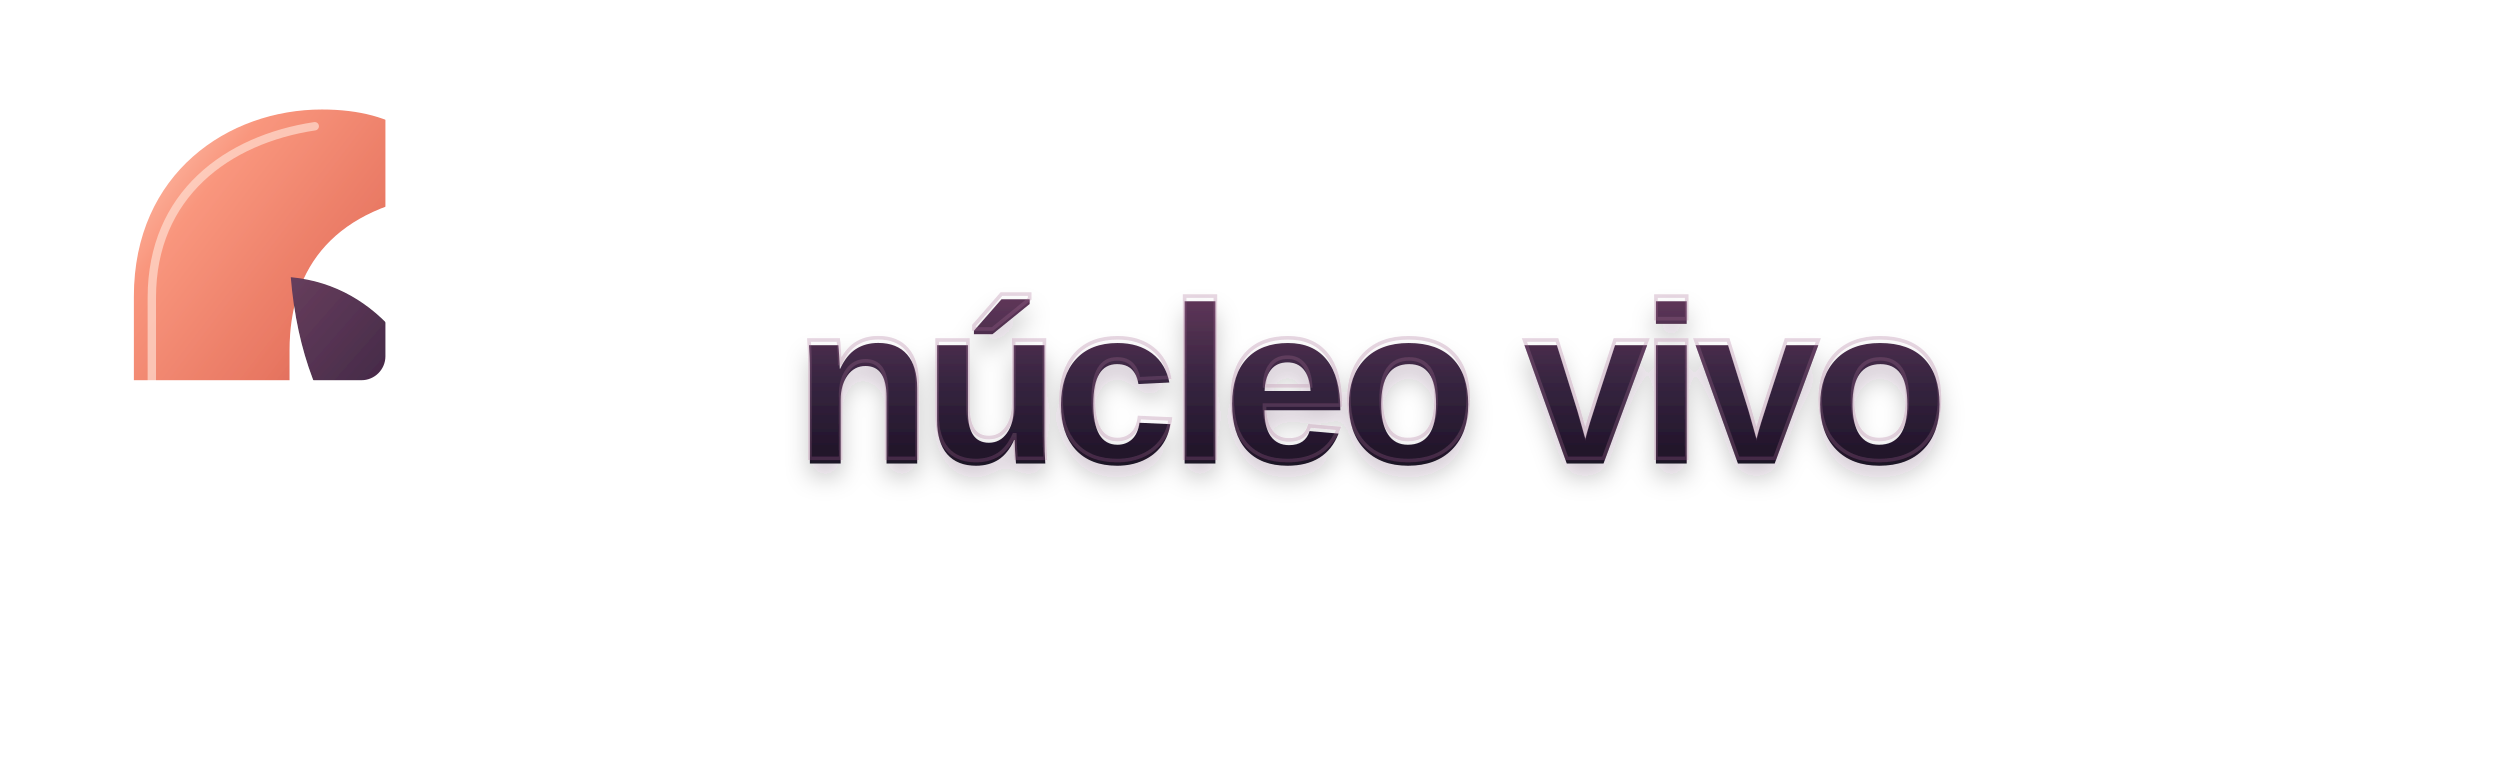
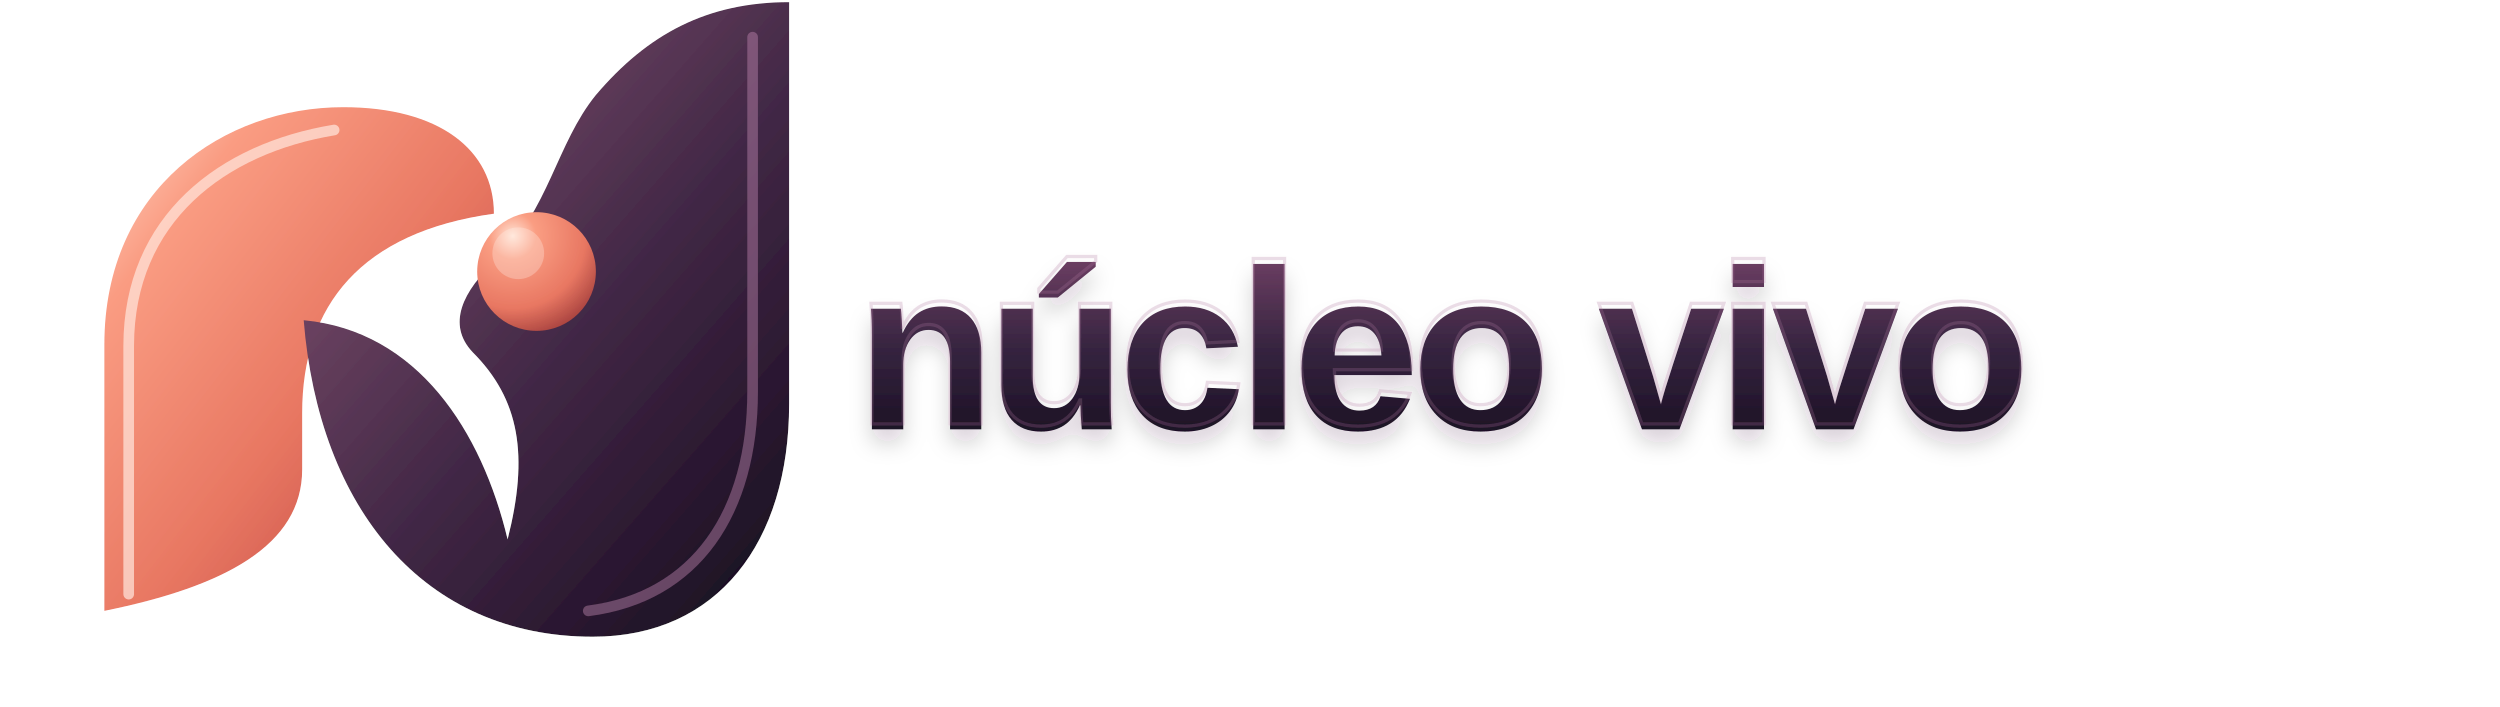
- <svg xmlns="http://www.w3.org/2000/svg" viewBox="0 0 960 300" role="img" aria-labelledby="t d">
+ <svg xmlns="http://www.w3.org/2000/svg" viewBox="0 0 920 260" role="img" aria-labelledby="t d">
  <defs>
    <linearGradient id="coral" x1="0" y1="0" x2="1" y2="1">
-       <stop offset="0" stop-color="#FFD0BE" />
-       <stop offset=".22" stop-color="#F9967D" />
+       <stop offset="0" stop-color="#FFD8C8" />
+       <stop offset=".2" stop-color="#FA9C82" />
      <stop offset=".55" stop-color="#E87762" />
-       <stop offset=".82" stop-color="#C94F45" />
-       <stop offset="1" stop-color="#7D2C36" />
+       <stop offset=".82" stop-color="#C95148" />
+       <stop offset="1" stop-color="#7E2E37" />
    </linearGradient>
    <linearGradient id="plum" x1=".08" y1="0" x2=".95" y2="1">
-       <stop offset="0" stop-color="#9A668F" />
-       <stop offset=".18" stop-color="#704362" />
-       <stop offset=".5" stop-color="#432947" />
-       <stop offset=".78" stop-color="#2D1935" />
+       <stop offset="0" stop-color="#A27398" />
+       <stop offset=".2" stop-color="#714664" />
+       <stop offset=".52" stop-color="#432947" />
+       <stop offset=".8" stop-color="#29172F" />
      <stop offset="1" stop-color="#160D20" />
    </linearGradient>
-     <radialGradient id="nucleus" cx=".3" cy=".22" r=".9">
-       <stop offset="0" stop-color="#FFDCCB" />
-       <stop offset=".2" stop-color="#FA9A80" />
-       <stop offset=".65" stop-color="#E87762" />
-       <stop offset="1" stop-color="#A63F3C" />
+     <radialGradient id="nucleus" cx=".3" cy=".2" r=".9">
+       <stop offset="0" stop-color="#FFE4D6" />
+       <stop offset=".22" stop-color="#FA9D82" />
+       <stop offset=".68" stop-color="#E87762" />
+       <stop offset="1" stop-color="#A23D3B" />
    </radialGradient>
    <linearGradient id="type" x1="0" y1="0" x2="0" y2="1">
-       <stop offset="0" stop-color="#5E3658" />
+       <stop offset="0" stop-color="#6A3D61" />
      <stop offset=".52" stop-color="#35243F" />
-       <stop offset="1" stop-color="#1E1226" />
+       <stop offset="1" stop-color="#1D1125" />
    </linearGradient>
-     <filter id="shadow" x="-30%" y="-35%" width="170%" height="190%">
-       <feDropShadow dx="0" dy="12" stdDeviation="11" flood-color="#25142D" flood-opacity=".30" />
-       <feDropShadow dx="0" dy="2" stdDeviation="2" flood-color="#FFFFFF" flood-opacity=".28" />
+     <filter id="shadow" x="-35%" y="-35%" width="190%" height="200%">
+       <feDropShadow dx="0" dy="11" stdDeviation="10" flood-color="#25142D" flood-opacity=".28" />
+       <feDropShadow dx="0" dy="2" stdDeviation="2" flood-color="#FFFFFF" flood-opacity=".25" />
    </filter>
-     <filter id="textShadow" x="-20%" y="-40%" width="150%" height="190%">
-       <feDropShadow dx="0" dy="5" stdDeviation="4.5" flood-color="#25142D" flood-opacity=".22" />
+     <filter id="textShadow" x="-20%" y="-45%" width="150%" height="200%">
+       <feDropShadow dx="0" dy="5" stdDeviation="4" flood-color="#25142D" flood-opacity=".18" />
    </filter>
-     <clipPath id="iconClip">
-       <rect x="0" y="0" width="300" height="300" rx="20" />
-     </clipPath>
  </defs>
-   <g transform="translate(10 8) scale(.46)" filter="url(#shadow)" clip-path="url(#iconClip)">
+   <g transform="translate(-12 -2) scale(.56)" filter="url(#shadow)">
    <g transform="translate(0 20)">
      <path fill="url(#coral)" d="M90 385V210C90 107 169 54 247 54c63 0 99 28 99 70-87 12-126 60-126 131v37c0 50-51 77-130 93Z" />
      <path fill="url(#plum)" d="M221 194c75 7 117 73 134 144 14-55 8-92-23-123-17-18-7-40 16-61 34-32 39-76 65-108 34-40 73-61 127-61v264c0 91-47 153-129 153-111 0-180-84-190-208Z" />
      <circle fill="url(#nucleus)" cx="374" cy="162" r="39" />
-       <path d="M105 374V211c0-86 63-132 136-143" fill="none" stroke="#FFE2D6" stroke-opacity=".66" stroke-width="7" stroke-linecap="round" />
-       <path d="M516 8v233c0 80-37 137-108 145" fill="none" stroke="#B77AA7" stroke-opacity=".42" stroke-width="7" stroke-linecap="round" />
-       <circle cx="362" cy="150" r="17" fill="#FFF0E8" opacity=".27" />
+       <path d="M106 374V211c0-84 62-130 135-142" fill="none" stroke="#FFE5DB" stroke-opacity=".72" stroke-width="7" stroke-linecap="round" />
+       <path d="M516 8v233c0 79-37 135-108 144" fill="none" stroke="#C48AB4" stroke-opacity=".43" stroke-width="7" stroke-linecap="round" />
+       <circle cx="362" cy="150" r="17" fill="#FFF2EC" opacity=".30" />
    </g>
  </g>
  <g filter="url(#textShadow)">
-     <text x="305" y="178" font-family="Commissioner,Arial Rounded MT Bold,Arial,sans-serif" font-size="86" font-weight="650" letter-spacing="-3" fill="url(#type)">núcleo vivo</text>
-     <text x="305" y="176" font-family="Commissioner,Arial Rounded MT Bold,Arial,sans-serif" font-size="86" font-weight="650" letter-spacing="-3" fill="none" stroke="#A56E95" stroke-opacity=".28" stroke-width="1.4">núcleo vivo</text>
+     <text x="315" y="158" font-family="Commissioner,Arial Rounded MT Bold,Arial,sans-serif" font-size="84" font-weight="650" letter-spacing="-3" fill="url(#type)">núcleo vivo</text>
+     <text x="315" y="156" font-family="Commissioner,Arial Rounded MT Bold,Arial,sans-serif" font-size="84" font-weight="650" letter-spacing="-3" fill="none" stroke="#B07AA3" stroke-opacity=".25" stroke-width="1.2">núcleo vivo</text>
  </g>
</svg>
